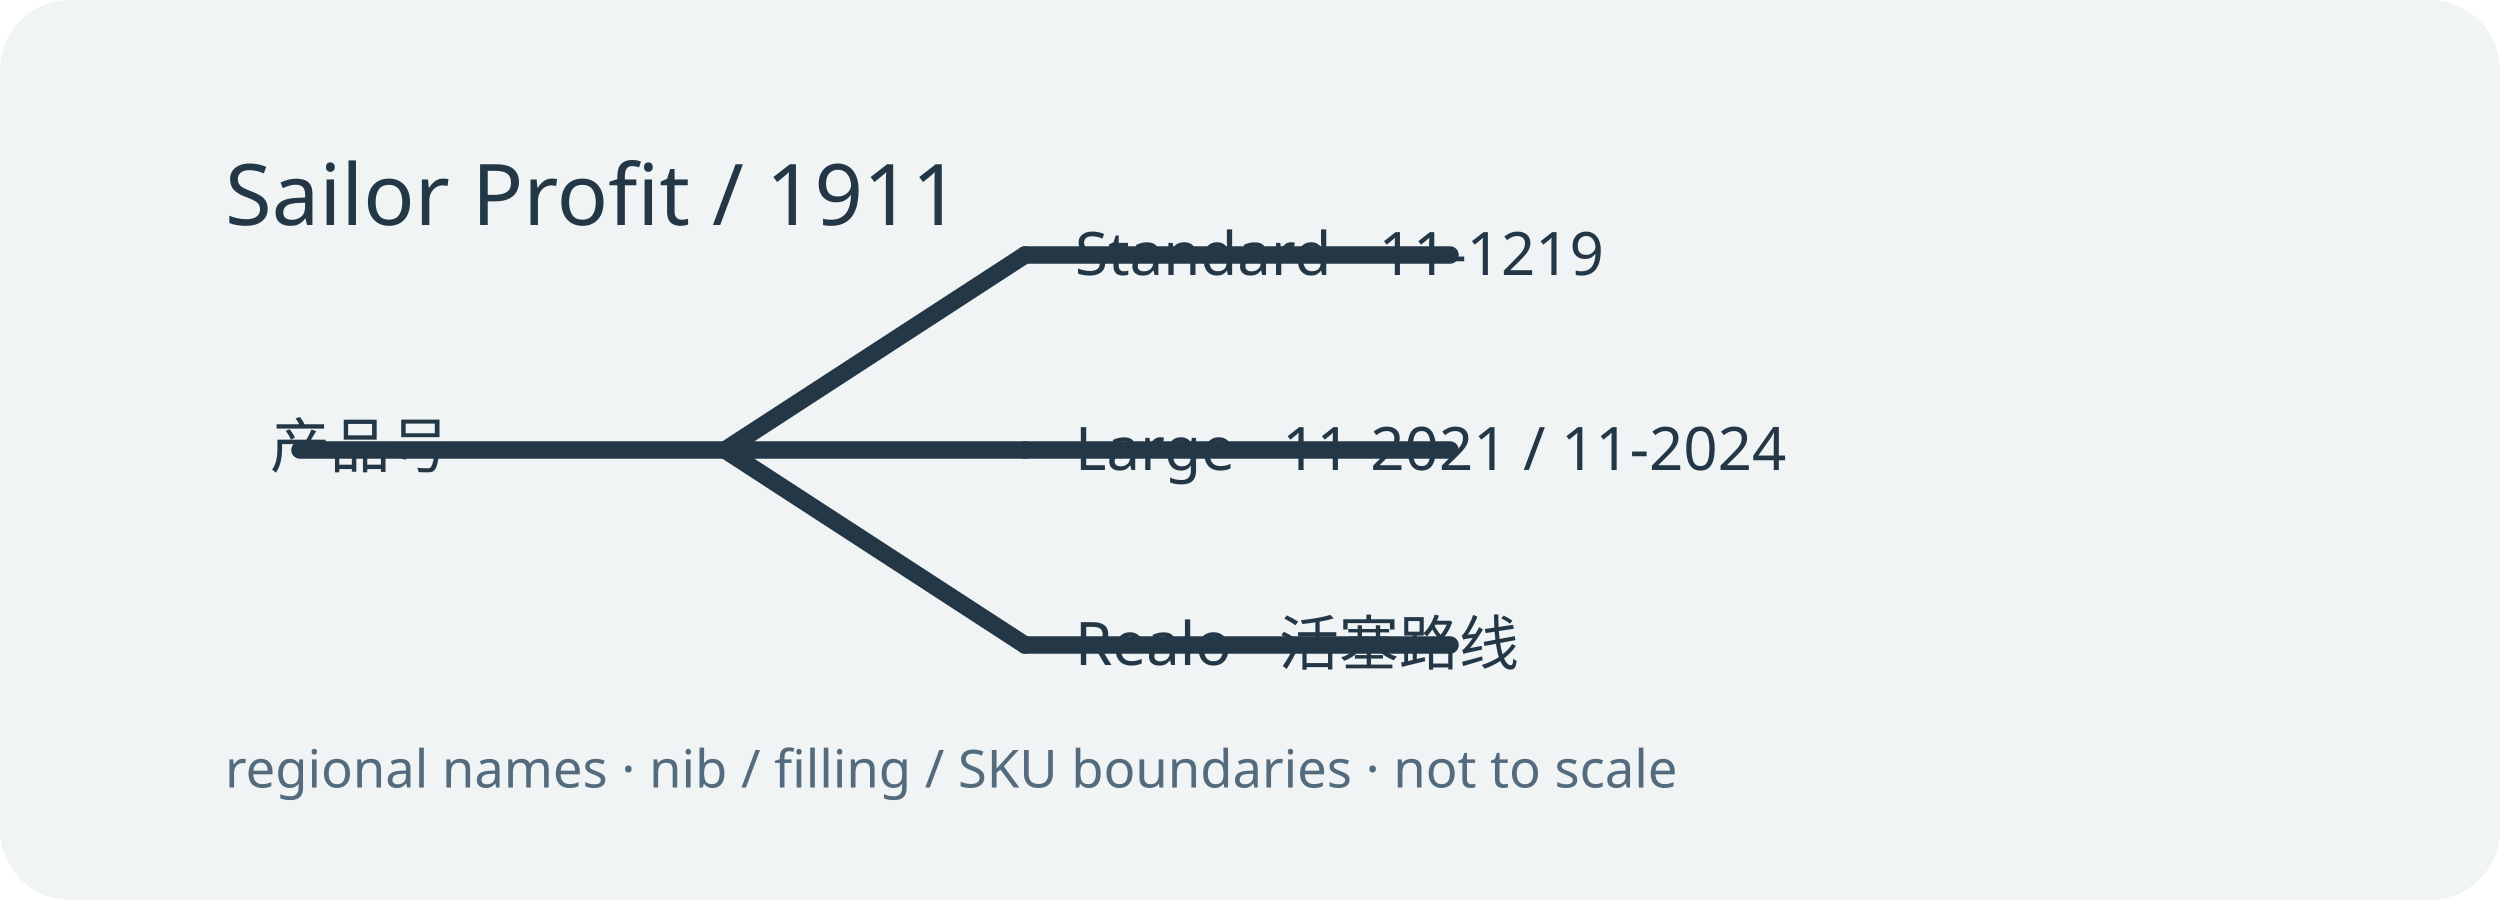
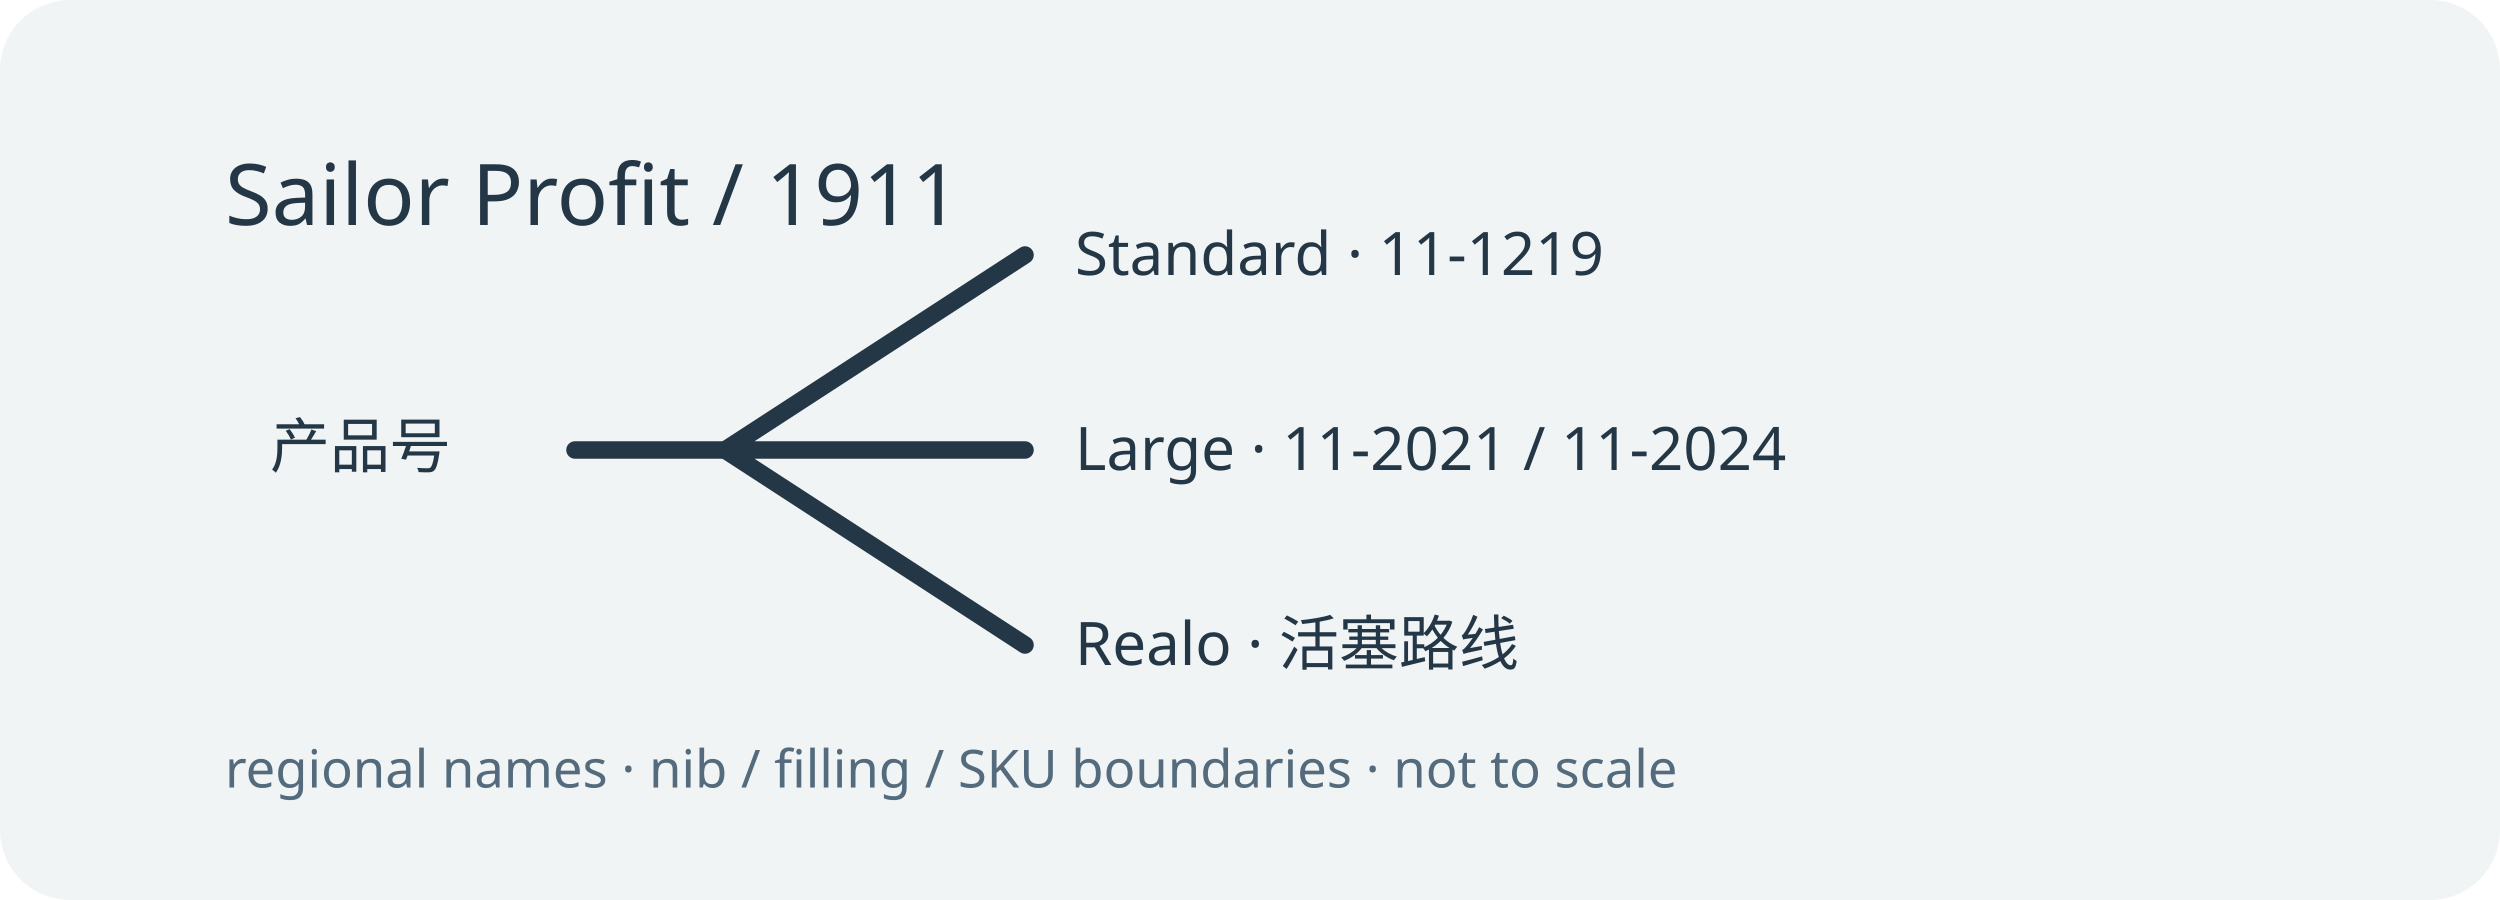
<svg xmlns="http://www.w3.org/2000/svg" viewBox="0 0 1000 360" role="img" aria-labelledby="title desc">
  <rect width="1000" height="360" rx="28" fill="#f1f4f5" />
  <g stroke="#243746" stroke-width="7" stroke-linecap="round" stroke-linejoin="round" fill="none">
-     <path d="M120 180h170" />
+     <path d="M230 180h60" />
    <path d="M290 180l120-78M290 180l120 0M290 180l120 78" />
-     <path d="M410 102h170M410 180h170M410 258h170" />
  </g>
  <g font-family="sans-serif" fill="#243746">
    <text x="90" y="90" font-size="34">Sailor Profit / 1911</text>
    <text x="108" y="187" font-size="24">产品号</text>
    <text x="430" y="110" font-size="24">Standard · 11-1219</text>
    <text x="430" y="188" font-size="24">Large · 11-2021 / 11-2024</text>
    <text x="430" y="266" font-size="24">Realo · 活塞路线</text>
    <text x="90" y="315" font-size="21" fill="#536b7c">regional names · nib / filling / SKU boundaries · not to scale</text>
  </g>
</svg>
